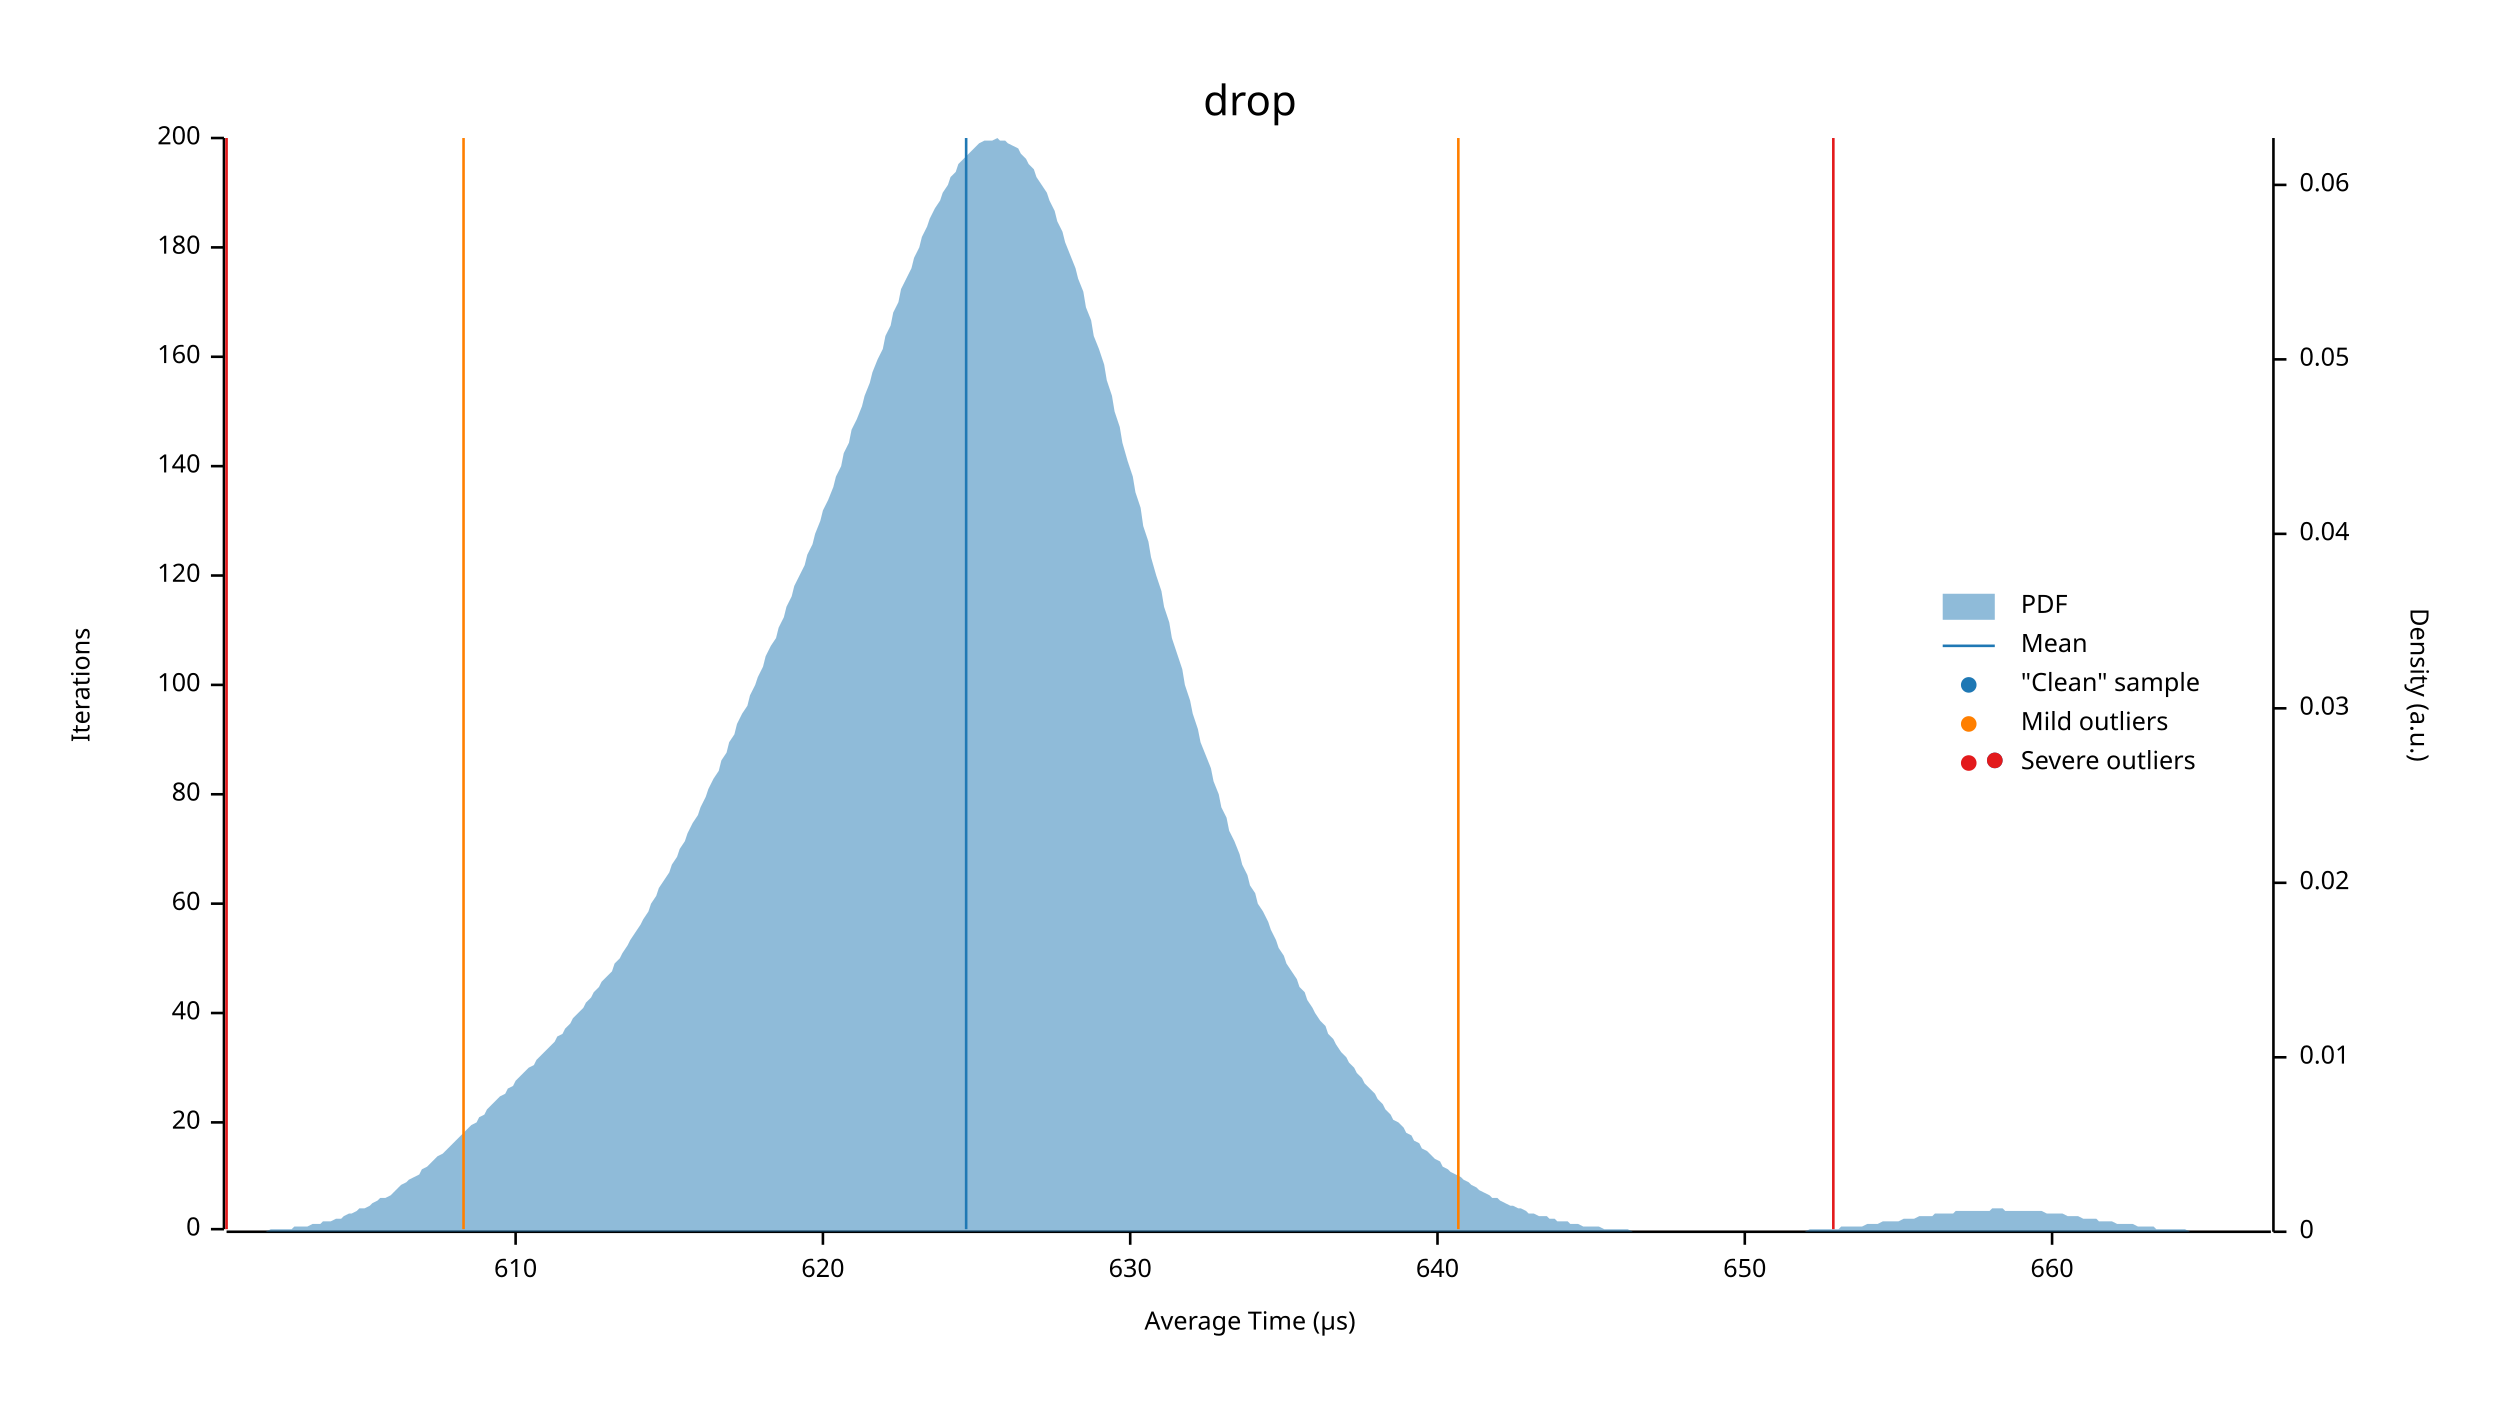
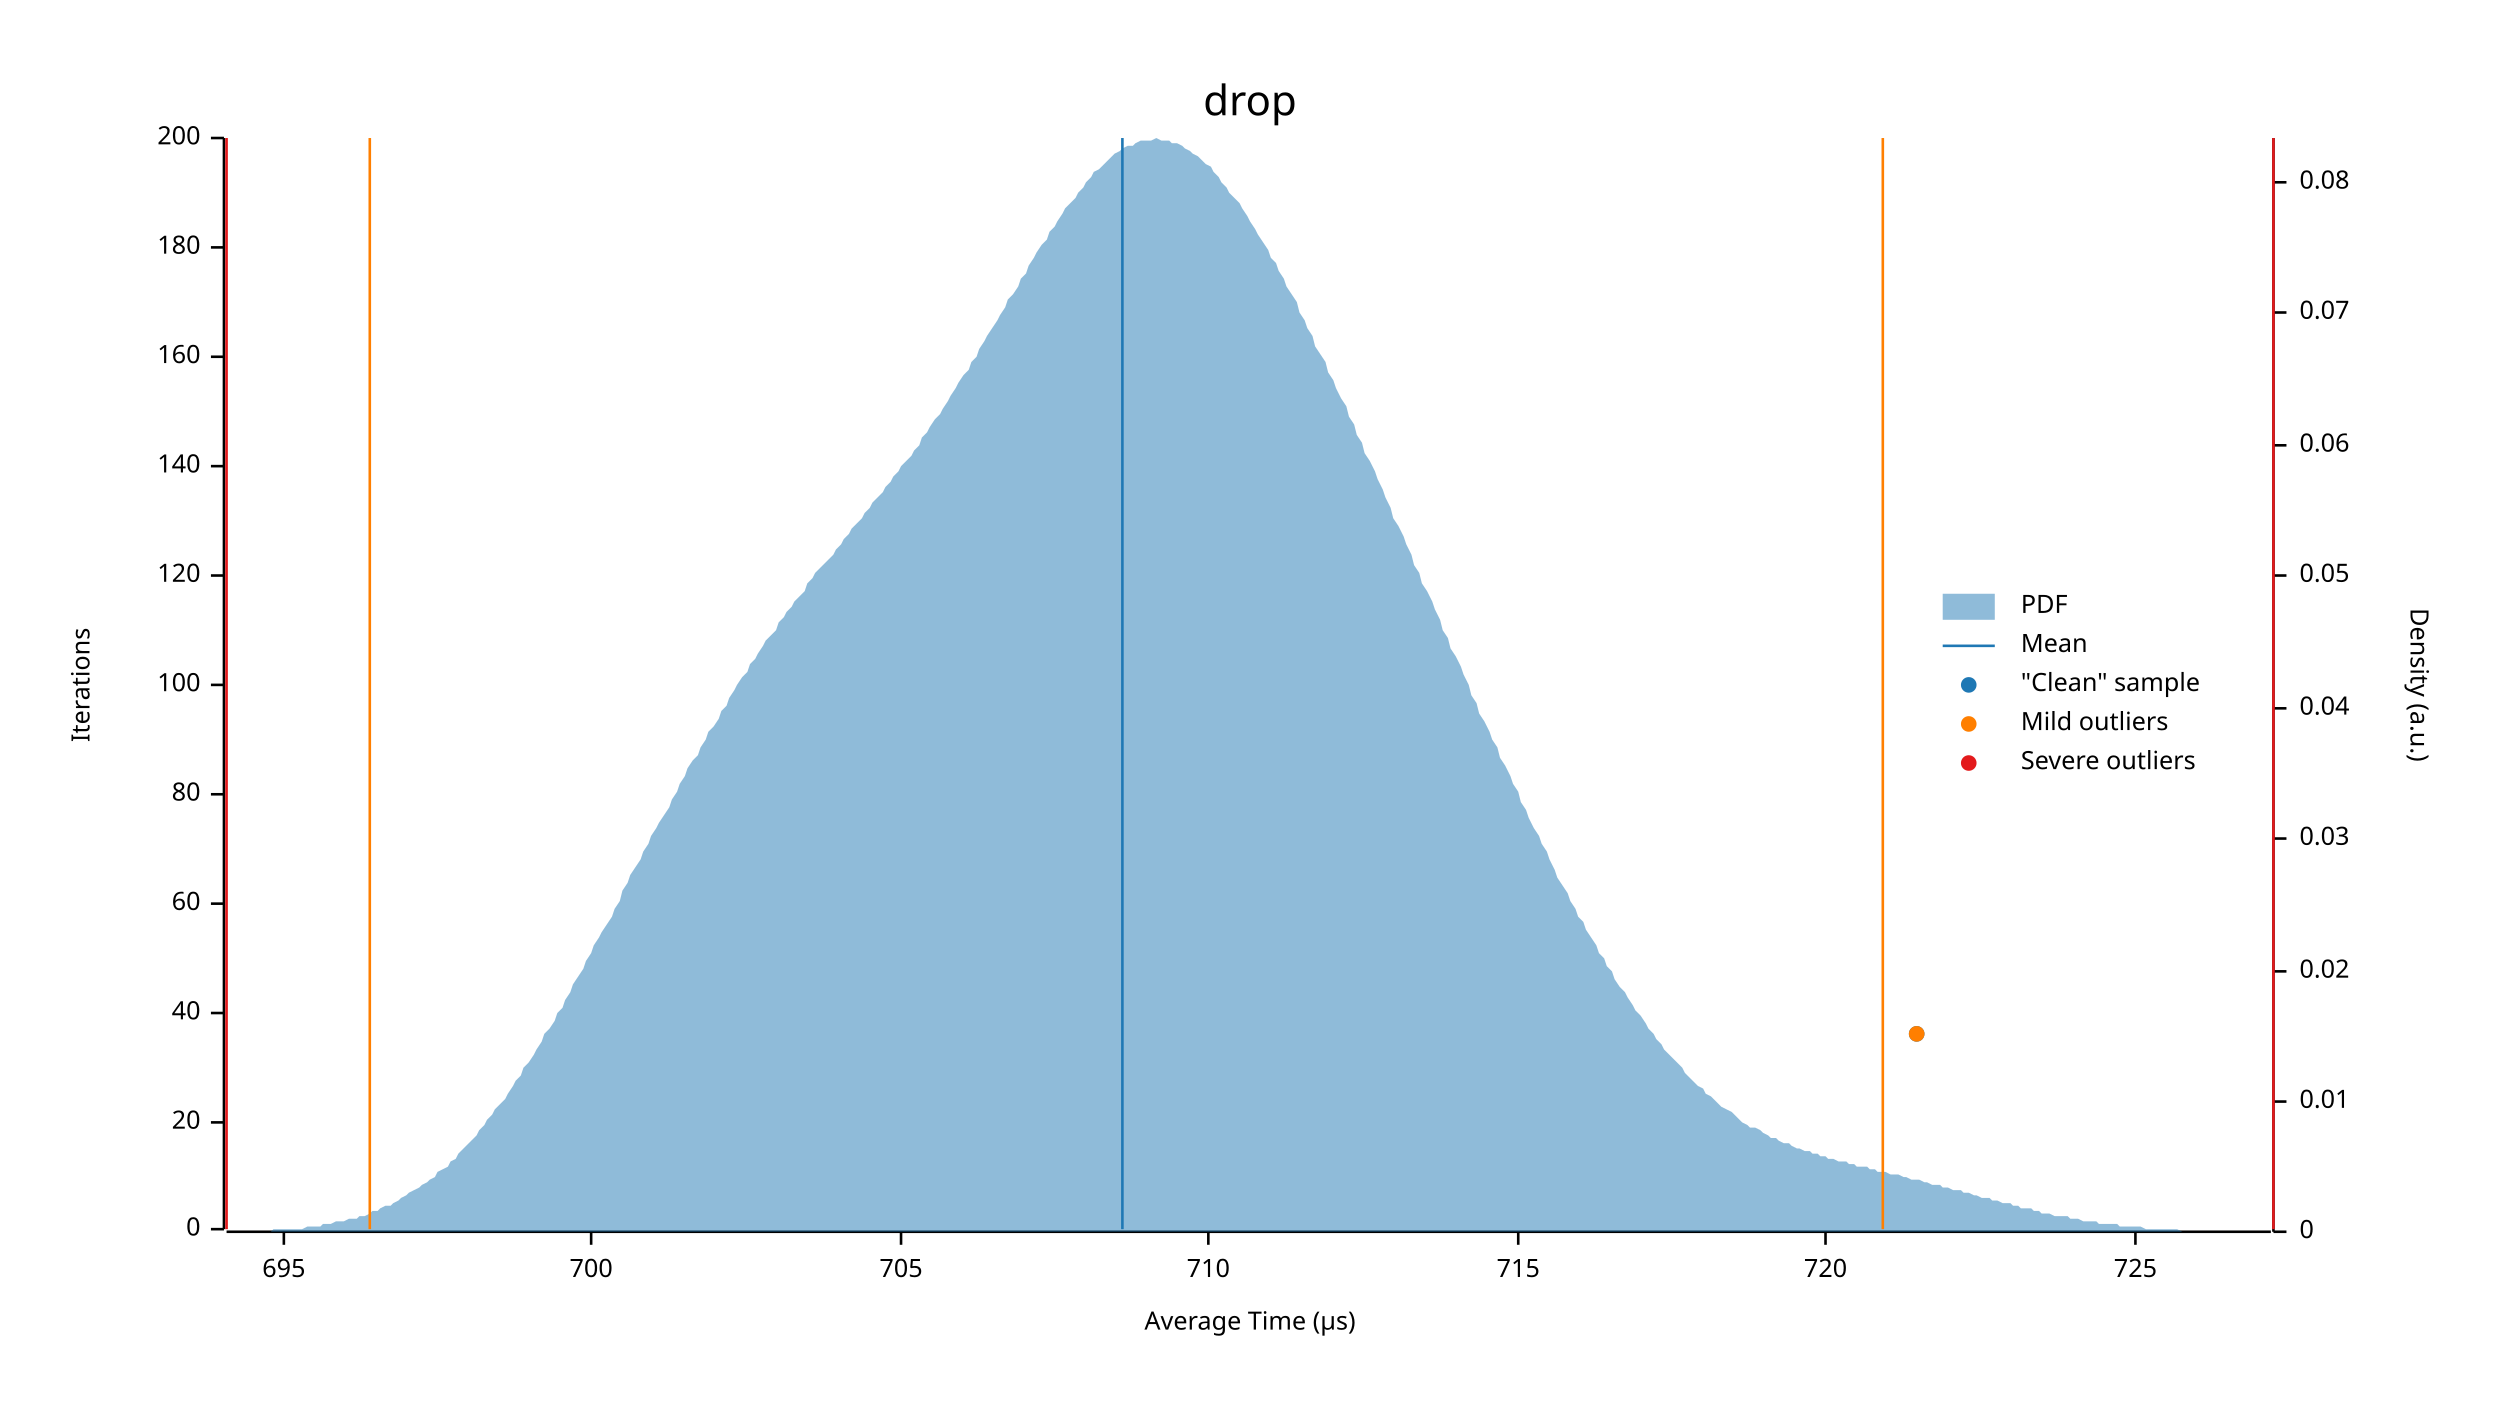
<svg xmlns="http://www.w3.org/2000/svg" width="960" height="540" viewBox="0 0 960 540">
  <text x="480" y="32" dy="0.76em" text-anchor="middle" font-family="sans-serif" font-size="16.129" opacity="1" fill="#000000">
drop
</text>
  <text x="27" y="263" dy="0.76em" text-anchor="middle" font-family="sans-serif" font-size="9.677" opacity="1" fill="#000000" transform="rotate(270, 27, 263)">
Iterations
</text>
  <text x="480" y="513" dy="-0.5ex" text-anchor="middle" font-family="sans-serif" font-size="9.677" opacity="1" fill="#000000">
Average Time (µs)
</text>
  <polyline fill="none" opacity="1" stroke="#000000" stroke-width="1" points="86,53 86,472 " />
  <text x="77" y="472" dy="0.5ex" text-anchor="end" font-family="sans-serif" font-size="9.677" opacity="1" fill="#000000">
0
</text>
  <polyline fill="none" opacity="1" stroke="#000000" stroke-width="1" points="81,472 86,472 " />
  <text x="77" y="431" dy="0.5ex" text-anchor="end" font-family="sans-serif" font-size="9.677" opacity="1" fill="#000000">
20
</text>
  <polyline fill="none" opacity="1" stroke="#000000" stroke-width="1" points="81,431 86,431 " />
  <text x="77" y="389" dy="0.5ex" text-anchor="end" font-family="sans-serif" font-size="9.677" opacity="1" fill="#000000">
40
</text>
  <polyline fill="none" opacity="1" stroke="#000000" stroke-width="1" points="81,389 86,389 " />
  <text x="77" y="347" dy="0.5ex" text-anchor="end" font-family="sans-serif" font-size="9.677" opacity="1" fill="#000000">
60
</text>
  <polyline fill="none" opacity="1" stroke="#000000" stroke-width="1" points="81,347 86,347 " />
  <text x="77" y="305" dy="0.5ex" text-anchor="end" font-family="sans-serif" font-size="9.677" opacity="1" fill="#000000">
80
</text>
  <polyline fill="none" opacity="1" stroke="#000000" stroke-width="1" points="81,305 86,305 " />
  <text x="77" y="263" dy="0.5ex" text-anchor="end" font-family="sans-serif" font-size="9.677" opacity="1" fill="#000000">
100
</text>
  <polyline fill="none" opacity="1" stroke="#000000" stroke-width="1" points="81,263 86,263 " />
  <text x="77" y="221" dy="0.5ex" text-anchor="end" font-family="sans-serif" font-size="9.677" opacity="1" fill="#000000">
120
</text>
  <polyline fill="none" opacity="1" stroke="#000000" stroke-width="1" points="81,221 86,221 " />
  <text x="77" y="179" dy="0.5ex" text-anchor="end" font-family="sans-serif" font-size="9.677" opacity="1" fill="#000000">
140
</text>
  <polyline fill="none" opacity="1" stroke="#000000" stroke-width="1" points="81,179 86,179 " />
  <text x="77" y="137" dy="0.5ex" text-anchor="end" font-family="sans-serif" font-size="9.677" opacity="1" fill="#000000">
160
</text>
  <polyline fill="none" opacity="1" stroke="#000000" stroke-width="1" points="81,137 86,137 " />
  <text x="77" y="95" dy="0.5ex" text-anchor="end" font-family="sans-serif" font-size="9.677" opacity="1" fill="#000000">
180
</text>
  <polyline fill="none" opacity="1" stroke="#000000" stroke-width="1" points="81,95 86,95 " />
  <text x="77" y="53" dy="0.5ex" text-anchor="end" font-family="sans-serif" font-size="9.677" opacity="1" fill="#000000">
200
</text>
  <polyline fill="none" opacity="1" stroke="#000000" stroke-width="1" points="81,53 86,53 " />
  <polyline fill="none" opacity="1" stroke="#000000" stroke-width="1" points="87,473 872,473 " />
-   <text x="198" y="483" dy="0.76em" text-anchor="middle" font-family="sans-serif" font-size="9.677" opacity="1" fill="#000000">
- 610
+   <text x="109" y="483" dy="0.76em" text-anchor="middle" font-family="sans-serif" font-size="9.677" opacity="1" fill="#000000">
+ 695
</text>
-   <polyline fill="none" opacity="1" stroke="#000000" stroke-width="1" points="198,473 198,478 " />
-   <text x="316" y="483" dy="0.76em" text-anchor="middle" font-family="sans-serif" font-size="9.677" opacity="1" fill="#000000">
- 620
+   <polyline fill="none" opacity="1" stroke="#000000" stroke-width="1" points="109,473 109,478 " />
+   <text x="227" y="483" dy="0.76em" text-anchor="middle" font-family="sans-serif" font-size="9.677" opacity="1" fill="#000000">
+ 700
</text>
-   <polyline fill="none" opacity="1" stroke="#000000" stroke-width="1" points="316,473 316,478 " />
-   <text x="434" y="483" dy="0.76em" text-anchor="middle" font-family="sans-serif" font-size="9.677" opacity="1" fill="#000000">
- 630
+   <polyline fill="none" opacity="1" stroke="#000000" stroke-width="1" points="227,473 227,478 " />
+   <text x="346" y="483" dy="0.76em" text-anchor="middle" font-family="sans-serif" font-size="9.677" opacity="1" fill="#000000">
+ 705
</text>
-   <polyline fill="none" opacity="1" stroke="#000000" stroke-width="1" points="434,473 434,478 " />
-   <text x="552" y="483" dy="0.76em" text-anchor="middle" font-family="sans-serif" font-size="9.677" opacity="1" fill="#000000">
- 640
+   <polyline fill="none" opacity="1" stroke="#000000" stroke-width="1" points="346,473 346,478 " />
+   <text x="464" y="483" dy="0.76em" text-anchor="middle" font-family="sans-serif" font-size="9.677" opacity="1" fill="#000000">
+ 710
</text>
-   <polyline fill="none" opacity="1" stroke="#000000" stroke-width="1" points="552,473 552,478 " />
-   <text x="670" y="483" dy="0.76em" text-anchor="middle" font-family="sans-serif" font-size="9.677" opacity="1" fill="#000000">
- 650
+   <polyline fill="none" opacity="1" stroke="#000000" stroke-width="1" points="464,473 464,478 " />
+   <text x="583" y="483" dy="0.76em" text-anchor="middle" font-family="sans-serif" font-size="9.677" opacity="1" fill="#000000">
+ 715
</text>
-   <polyline fill="none" opacity="1" stroke="#000000" stroke-width="1" points="670,473 670,478 " />
-   <text x="788" y="483" dy="0.76em" text-anchor="middle" font-family="sans-serif" font-size="9.677" opacity="1" fill="#000000">
- 660
+   <polyline fill="none" opacity="1" stroke="#000000" stroke-width="1" points="583,473 583,478 " />
+   <text x="701" y="483" dy="0.76em" text-anchor="middle" font-family="sans-serif" font-size="9.677" opacity="1" fill="#000000">
+ 720
</text>
-   <polyline fill="none" opacity="1" stroke="#000000" stroke-width="1" points="788,473 788,478 " />
+   <polyline fill="none" opacity="1" stroke="#000000" stroke-width="1" points="701,473 701,478 " />
+   <text x="820" y="483" dy="0.76em" text-anchor="middle" font-family="sans-serif" font-size="9.677" opacity="1" fill="#000000">
+ 725
+ </text>
+   <polyline fill="none" opacity="1" stroke="#000000" stroke-width="1" points="820,473 820,478 " />
  <text x="933" y="263" dy="0.76em" text-anchor="middle" font-family="sans-serif" font-size="9.677" opacity="1" fill="#000000" transform="rotate(90, 933, 263)">
Density (a.u.)
</text>
  <polyline fill="none" opacity="1" stroke="#000000" stroke-width="1" points="873,53 873,473 " />
  <text x="883" y="473" dy="0.5ex" text-anchor="start" font-family="sans-serif" font-size="9.677" opacity="1" fill="#000000">
0
</text>
  <polyline fill="none" opacity="1" stroke="#000000" stroke-width="1" points="873,473 878,473 " />
-   <text x="883" y="406" dy="0.5ex" text-anchor="start" font-family="sans-serif" font-size="9.677" opacity="1" fill="#000000">
+   <text x="883" y="423" dy="0.5ex" text-anchor="start" font-family="sans-serif" font-size="9.677" opacity="1" fill="#000000">
0.01
</text>
-   <polyline fill="none" opacity="1" stroke="#000000" stroke-width="1" points="873,406 878,406 " />
-   <text x="883" y="339" dy="0.5ex" text-anchor="start" font-family="sans-serif" font-size="9.677" opacity="1" fill="#000000">
+   <polyline fill="none" opacity="1" stroke="#000000" stroke-width="1" points="873,423 878,423 " />
+   <text x="883" y="373" dy="0.5ex" text-anchor="start" font-family="sans-serif" font-size="9.677" opacity="1" fill="#000000">
0.02
</text>
-   <polyline fill="none" opacity="1" stroke="#000000" stroke-width="1" points="873,339 878,339 " />
-   <text x="883" y="272" dy="0.5ex" text-anchor="start" font-family="sans-serif" font-size="9.677" opacity="1" fill="#000000">
+   <polyline fill="none" opacity="1" stroke="#000000" stroke-width="1" points="873,373 878,373 " />
+   <text x="883" y="322" dy="0.5ex" text-anchor="start" font-family="sans-serif" font-size="9.677" opacity="1" fill="#000000">
0.03
</text>
-   <polyline fill="none" opacity="1" stroke="#000000" stroke-width="1" points="873,272 878,272 " />
-   <text x="883" y="205" dy="0.5ex" text-anchor="start" font-family="sans-serif" font-size="9.677" opacity="1" fill="#000000">
+   <polyline fill="none" opacity="1" stroke="#000000" stroke-width="1" points="873,322 878,322 " />
+   <text x="883" y="272" dy="0.5ex" text-anchor="start" font-family="sans-serif" font-size="9.677" opacity="1" fill="#000000">
0.04
</text>
-   <polyline fill="none" opacity="1" stroke="#000000" stroke-width="1" points="873,205 878,205 " />
-   <text x="883" y="138" dy="0.5ex" text-anchor="start" font-family="sans-serif" font-size="9.677" opacity="1" fill="#000000">
+   <polyline fill="none" opacity="1" stroke="#000000" stroke-width="1" points="873,272 878,272 " />
+   <text x="883" y="221" dy="0.5ex" text-anchor="start" font-family="sans-serif" font-size="9.677" opacity="1" fill="#000000">
0.05
</text>
-   <polyline fill="none" opacity="1" stroke="#000000" stroke-width="1" points="873,138 878,138 " />
-   <text x="883" y="71" dy="0.5ex" text-anchor="start" font-family="sans-serif" font-size="9.677" opacity="1" fill="#000000">
+   <polyline fill="none" opacity="1" stroke="#000000" stroke-width="1" points="873,221 878,221 " />
+   <text x="883" y="171" dy="0.5ex" text-anchor="start" font-family="sans-serif" font-size="9.677" opacity="1" fill="#000000">
0.06
</text>
-   <polyline fill="none" opacity="1" stroke="#000000" stroke-width="1" points="873,71 878,71 " />
-   <polygon opacity="0.5" fill="#1F78B4" points="87,473 88,473 90,473 91,473 93,473 94,473 96,473 98,473 99,473 101,473 102,473 104,472 105,472 107,472 109,472 110,472 112,472 113,471 115,471 116,471 118,471 120,470 121,470 123,470 124,469 126,469 127,469 129,468 131,468 132,467 134,466 135,466 137,465 138,464 140,464 142,463 143,462 145,461 146,460 148,460 150,459 151,458 153,456 154,455 156,454 157,453 159,452 161,451 162,449 164,448 165,447 167,445 168,444 170,443 172,441 173,440 175,438 176,437 178,435 179,434 181,432 183,431 184,429 186,428 187,426 189,424 190,423 192,421 194,420 195,418 197,417 198,415 200,413 201,412 203,410 205,409 206,407 208,405 209,404 211,402 213,400 214,398 216,397 217,395 219,393 220,391 222,389 224,387 225,385 227,383 228,381 230,379 231,377 233,375 235,373 236,370 238,368 239,366 241,363 242,361 244,358 246,355 247,353 249,350 250,347 252,344 253,341 255,338 257,335 258,332 260,329 261,326 263,323 264,320 266,316 268,313 269,310 271,306 272,303 274,299 276,296 277,292 279,289 280,285 282,282 283,278 285,274 287,271 288,267 290,263 291,260 293,256 294,252 296,248 298,245 299,241 301,237 302,233 304,229 305,225 307,221 309,217 310,213 312,209 313,205 315,200 316,196 318,192 320,187 321,183 323,179 324,174 326,170 327,165 329,161 331,156 332,152 334,147 335,143 337,138 339,134 340,129 342,125 343,120 345,116 346,111 348,107 350,103 351,99 353,95 354,91 356,87 357,84 359,80 361,77 362,74 364,71 365,68 367,66 368,63 370,61 372,59 373,58 375,56 376,55 378,54 379,54 381,54 383,53 384,54 386,54 387,55 389,56 391,57 392,59 394,61 395,63 397,65 398,68 400,71 402,74 403,77 405,81 406,85 408,89 409,93 411,98 413,103 414,107 416,112 417,118 419,123 420,129 422,134 424,140 425,146 427,152 428,158 430,164 431,170 433,177 435,183 436,189 438,195 439,202 441,208 442,214 444,221 446,227 447,233 449,239 450,245 452,251 454,257 455,263 457,269 458,274 460,280 461,285 463,290 465,295 466,300 468,305 469,310 471,314 472,319 474,323 476,328 477,332 479,336 480,340 482,343 483,347 485,350 487,354 488,357 490,361 491,364 493,367 494,370 496,373 498,376 499,379 501,381 502,384 504,387 505,389 507,392 509,394 510,397 512,399 513,401 515,404 517,406 518,408 520,410 521,412 523,414 524,416 526,418 528,420 529,422 531,424 532,426 534,428 535,430 537,431 539,433 540,435 542,436 543,438 545,439 546,441 548,442 550,444 551,445 553,446 554,448 556,449 557,450 559,451 561,452 562,453 564,454 565,455 567,456 568,457 570,458 572,459 573,460 575,460 576,461 578,462 580,463 581,463 583,464 584,464 586,465 587,466 589,466 591,467 592,467 594,467 595,468 597,468 598,469 600,469 602,469 603,470 605,470 606,470 608,471 609,471 611,471 613,471 614,471 616,472 617,472 619,472 620,472 622,472 624,472 625,472 627,473 628,473 630,473 632,473 633,473 635,473 636,473 638,473 639,473 641,473 643,473 644,473 646,473 647,473 649,473 650,473 652,473 654,473 655,473 657,473 658,473 660,473 661,473 663,473 665,473 666,473 668,473 669,473 671,473 672,473 674,473 676,473 677,473 679,473 680,473 682,473 683,473 685,473 687,473 688,473 690,473 691,473 693,473 695,472 696,472 698,472 699,472 701,472 702,472 704,472 706,472 707,471 709,471 710,471 712,471 713,471 715,471 717,470 718,470 720,470 721,470 723,469 724,469 726,469 728,469 729,469 731,468 732,468 734,468 735,468 737,467 739,467 740,467 742,467 743,466 745,466 746,466 748,466 750,466 751,465 753,465 754,465 756,465 758,465 759,465 761,465 762,465 764,465 765,464 767,464 769,464 770,465 772,465 773,465 775,465 776,465 778,465 780,465 781,465 783,465 784,465 786,466 787,466 789,466 791,466 792,466 794,467 795,467 797,467 798,467 800,468 802,468 803,468 805,468 806,469 808,469 809,469 811,469 813,470 814,470 816,470 817,470 819,470 821,471 822,471 824,471 825,471 827,471 828,472 830,472 832,472 833,472 835,472 836,472 838,472 839,472 841,473 843,473 844,473 846,473 847,473 849,473 850,473 852,473 854,473 855,473 857,473 858,473 860,473 861,473 863,473 865,473 866,473 868,473 869,473 871,473 873,473 873,473 87,473 " />
-   <polyline fill="none" opacity="1" stroke="#1F78B4" stroke-width="1" points="371,472 371,53 " />
-   <polyline fill="none" opacity="1" stroke="#FF7F00" stroke-width="1" points="178,472 178,53 " />
-   <polyline fill="none" opacity="1" stroke="#FF7F00" stroke-width="1" points="560,472 560,53 " />
+   <polyline fill="none" opacity="1" stroke="#000000" stroke-width="1" points="873,171 878,171 " />
+   <text x="883" y="120" dy="0.5ex" text-anchor="start" font-family="sans-serif" font-size="9.677" opacity="1" fill="#000000">
+ 0.07
+ </text>
+   <polyline fill="none" opacity="1" stroke="#000000" stroke-width="1" points="873,120 878,120 " />
+   <text x="883" y="70" dy="0.5ex" text-anchor="start" font-family="sans-serif" font-size="9.677" opacity="1" fill="#000000">
+ 0.08
+ </text>
+   <polyline fill="none" opacity="1" stroke="#000000" stroke-width="1" points="873,70 878,70 " />
+   <polygon opacity="0.5" fill="#1F78B4" points="87,473 88,473 90,473 91,473 93,473 94,473 96,473 98,473 99,473 101,473 102,473 104,473 105,472 107,472 109,472 110,472 112,472 113,472 115,472 116,472 118,471 120,471 121,471 123,471 124,470 126,470 127,470 129,469 131,469 132,469 134,468 135,468 137,468 138,467 140,467 142,466 143,465 145,465 146,464 148,463 150,463 151,462 153,461 154,460 156,459 157,458 159,457 161,456 162,455 164,454 165,453 167,452 168,450 170,449 172,448 173,446 175,445 176,443 178,441 179,440 181,438 183,436 184,434 186,432 187,430 189,428 190,426 192,424 194,422 195,420 197,417 198,415 200,413 201,410 203,408 205,405 206,403 208,400 209,397 211,395 213,392 214,389 216,387 217,384 219,381 220,378 222,375 224,372 225,369 227,366 228,363 230,360 231,358 233,355 235,352 236,349 238,346 239,342 241,339 242,336 244,333 246,330 247,327 249,324 250,321 252,318 253,316 255,313 257,310 258,307 260,304 261,301 263,298 264,295 266,292 268,290 269,287 271,284 272,281 274,279 276,276 277,273 279,271 280,268 282,265 283,263 285,260 287,258 288,255 290,253 291,251 293,248 294,246 296,244 298,242 299,239 301,237 302,235 304,233 305,231 307,229 309,227 310,224 312,222 313,220 315,218 316,217 318,215 320,213 321,211 323,209 324,207 326,205 327,203 329,201 331,199 332,197 334,195 335,193 337,191 339,189 340,187 342,185 343,183 345,181 346,179 348,177 350,175 351,173 353,171 354,168 356,166 357,164 359,161 361,159 362,157 364,154 365,152 367,149 368,147 370,144 372,142 373,139 375,137 376,134 378,131 379,129 381,126 383,123 384,121 386,118 387,115 389,113 391,110 392,107 394,105 395,102 397,99 398,97 400,94 402,92 403,89 405,87 406,85 408,82 409,80 411,78 413,76 414,74 416,72 417,70 419,68 420,66 422,65 424,63 425,62 427,60 428,59 430,58 431,57 433,56 435,56 436,55 438,54 439,54 441,54 442,54 444,53 446,54 447,54 449,54 450,55 452,55 454,56 455,57 457,58 458,59 460,60 461,61 463,63 465,64 466,66 468,68 469,70 471,72 472,74 474,76 476,78 477,80 479,83 480,85 482,88 483,90 485,93 487,96 488,99 490,101 491,104 493,107 494,110 496,113 498,116 499,120 501,123 502,126 504,129 505,133 507,136 509,139 510,143 512,146 513,149 515,153 517,156 518,160 520,163 521,167 523,170 524,174 526,177 528,181 529,184 531,188 532,191 534,195 535,199 537,202 539,206 540,209 542,213 543,217 545,220 546,224 548,227 550,231 551,234 553,238 554,242 556,245 557,249 559,252 561,256 562,259 564,263 565,267 567,270 568,274 570,277 572,281 573,284 575,287 576,291 578,294 580,298 581,301 583,304 584,308 586,311 587,314 589,318 591,321 592,324 594,327 595,330 597,334 598,337 600,340 602,343 603,346 605,349 606,352 608,354 609,357 611,360 613,363 614,366 616,368 617,371 619,373 620,376 622,379 624,381 625,383 627,386 628,388 630,390 632,393 633,395 635,397 636,399 638,401 639,403 641,405 643,407 644,408 646,410 647,412 649,414 650,415 652,417 654,418 655,420 657,421 658,422 660,424 661,425 663,426 665,427 666,428 668,430 669,431 671,432 672,433 674,433 676,434 677,435 679,436 680,437 682,437 683,438 685,439 687,439 688,440 690,441 691,441 693,442 695,442 696,443 698,443 699,444 701,444 702,445 704,445 706,446 707,446 709,446 710,447 712,447 713,448 715,448 717,448 718,449 720,449 721,450 723,450 724,450 726,451 728,451 729,451 731,452 732,452 734,453 735,453 737,453 739,454 740,454 742,455 743,455 745,455 746,456 748,456 750,457 751,457 753,457 754,458 756,458 758,459 759,459 761,460 762,460 764,460 765,461 767,461 769,462 770,462 772,462 773,463 775,463 776,464 778,464 780,464 781,465 783,465 784,466 786,466 787,466 789,467 791,467 792,467 794,467 795,468 797,468 798,468 800,469 802,469 803,469 805,469 806,470 808,470 809,470 811,470 813,470 814,471 816,471 817,471 819,471 821,471 822,471 824,472 825,472 827,472 828,472 830,472 832,472 833,472 835,472 836,472 838,473 839,473 841,473 843,473 844,473 846,473 847,473 849,473 850,473 852,473 854,473 855,473 857,473 858,473 860,473 861,473 863,473 865,473 866,473 868,473 869,473 871,473 873,473 873,473 87,473 " />
+   <polyline fill="none" opacity="1" stroke="#1F78B4" stroke-width="1" points="431,472 431,53 " />
+   <polyline fill="none" opacity="1" stroke="#FF7F00" stroke-width="1" points="142,472 142,53 " />
+   <polyline fill="none" opacity="1" stroke="#FF7F00" stroke-width="1" points="723,472 723,53 " />
  <polyline fill="none" opacity="1" stroke="#E31A1C" stroke-width="1" points="87,472 87,53 " />
-   <polyline fill="none" opacity="1" stroke="#E31A1C" stroke-width="1" points="704,472 704,53 " />
-   <circle cx="766" cy="292" r="3" opacity="1" fill="#1F78B4" stroke="none" stroke-width="1" />
-   <circle cx="766" cy="292" r="3" opacity="1" fill="#E31A1C" stroke="none" stroke-width="1" />
+   <polyline fill="none" opacity="1" stroke="#E31A1C" stroke-width="1" points="873,472 873,53 " />
+   <circle cx="736" cy="397" r="3" opacity="1" fill="#1F78B4" stroke="none" stroke-width="1" />
+   <circle cx="736" cy="397" r="3" opacity="1" fill="#FF7F00" stroke="none" stroke-width="1" />
  <text x="776" y="228" dy="0.76em" text-anchor="start" font-family="sans-serif" font-size="9.677" opacity="1" fill="#000000">
PDF
</text>
  <text x="776" y="243" dy="0.76em" text-anchor="start" font-family="sans-serif" font-size="9.677" opacity="1" fill="#000000">
Mean
</text>
  <text x="776" y="258" dy="0.76em" text-anchor="start" font-family="sans-serif" font-size="9.677" opacity="1" fill="#000000">
"Clean" sample
</text>
  <text x="776" y="273" dy="0.76em" text-anchor="start" font-family="sans-serif" font-size="9.677" opacity="1" fill="#000000">
Mild outliers
</text>
  <text x="776" y="288" dy="0.76em" text-anchor="start" font-family="sans-serif" font-size="9.677" opacity="1" fill="#000000">
Severe outliers
</text>
  <rect x="746" y="228" width="20" height="10" opacity="0.5" fill="#1F78B4" stroke="none" />
  <polyline fill="none" opacity="1" stroke="#1F78B4" stroke-width="1" points="746,248 766,248 " />
  <circle cx="756" cy="263" r="3" opacity="1" fill="#1F78B4" stroke="none" stroke-width="1" />
  <circle cx="756" cy="278" r="3" opacity="1" fill="#FF7F00" stroke="none" stroke-width="1" />
  <circle cx="756" cy="293" r="3" opacity="1" fill="#E31A1C" stroke="none" stroke-width="1" />
</svg>
